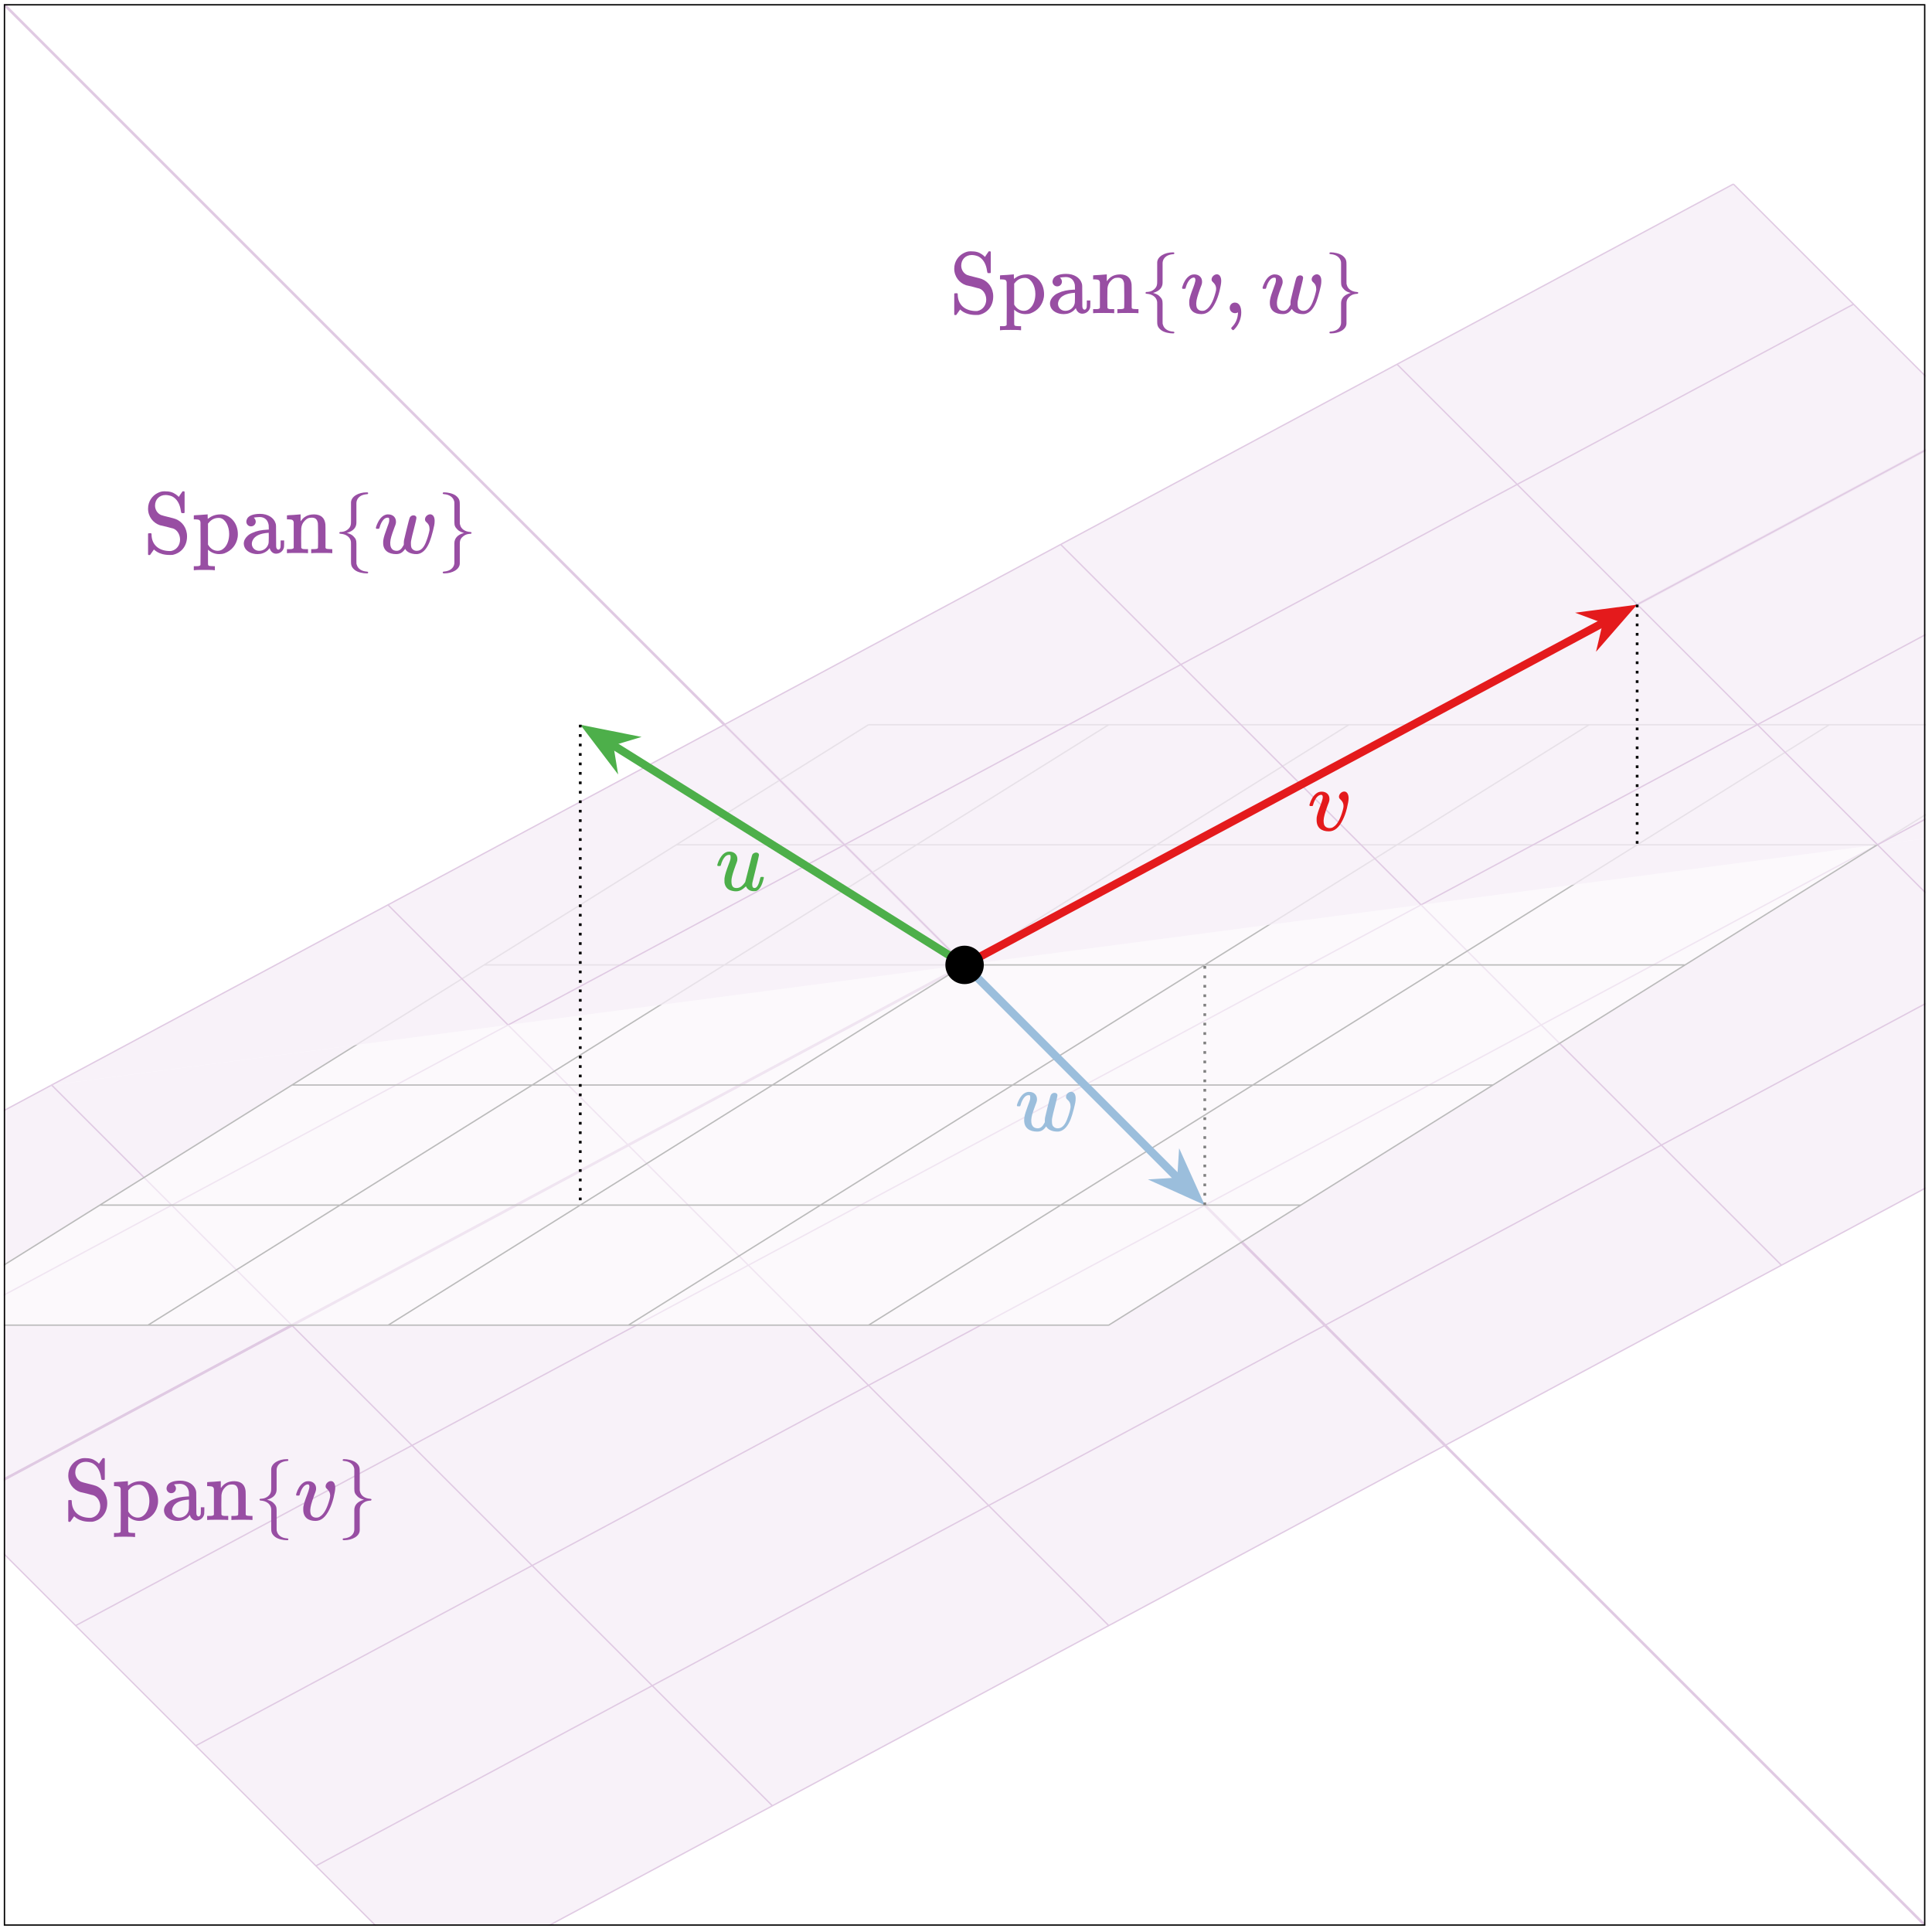
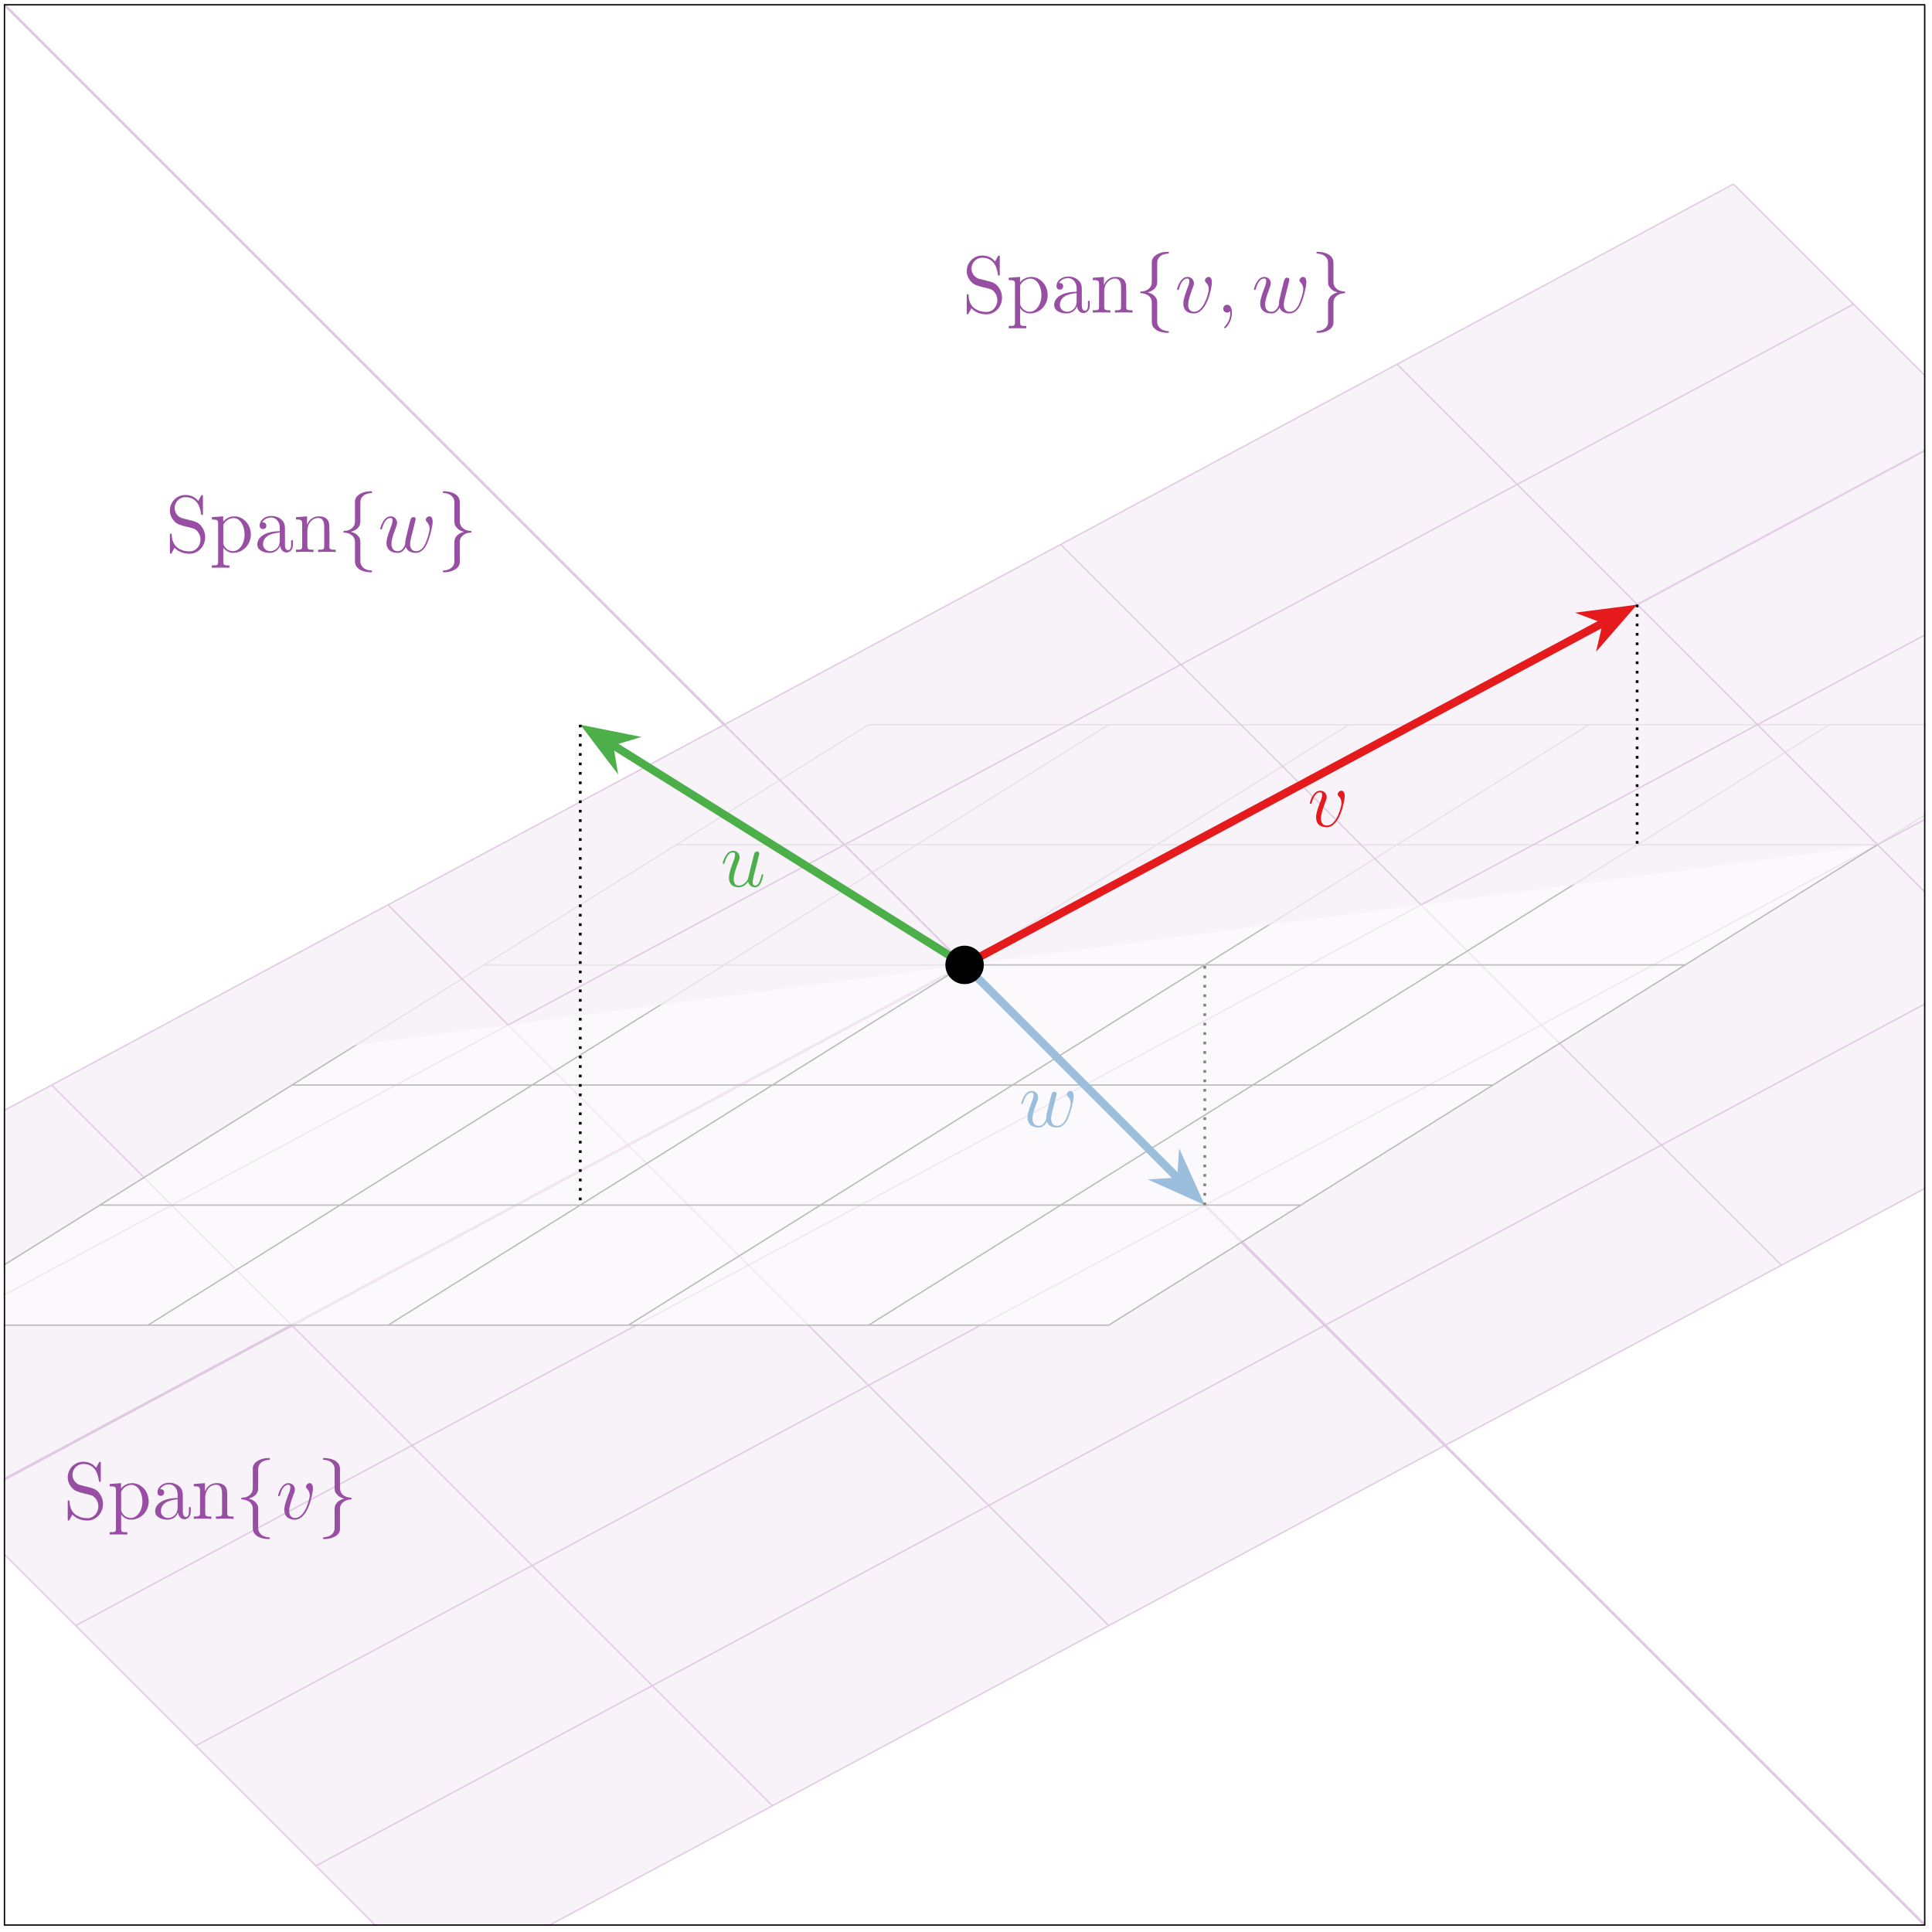
<svg xmlns="http://www.w3.org/2000/svg" xmlns:xlink="http://www.w3.org/1999/xlink" width="285pt" height="285pt" viewBox="0 0 285 285" version="1.1">
  <defs>
    <g>
      <symbol overflow="visible" id="glyph0-0">
-         <path style="stroke:none;" d="M 0.641 0 L 2.594 0 L 2.594 -6.906 L 0.641 -6.906 Z M 1.297 -0.641 L 1.297 -6.25 L 1.938 -6.25 L 1.938 -0.641 Z M 1.297 -0.641 " />
+         <path style="stroke:none;" d="" />
      </symbol>
      <symbol overflow="visible" id="glyph0-1">
-         <path style="stroke:none;" d="M 3.125 0.141 C 3.984 0.141 4.625 -0.422 5.172 -1.531 C 5.438 -2.062 5.609 -2.531 5.797 -3.266 C 5.953 -3.938 6.047 -4.406 6.047 -4.75 C 6.047 -5.234 5.859 -5.734 5.406 -5.734 C 5.016 -5.734 4.625 -5.359 4.625 -4.969 C 4.625 -4.828 4.672 -4.719 4.797 -4.609 C 5.156 -4.281 5.297 -3.984 5.297 -3.594 C 5.297 -3.406 5.266 -3.266 5.188 -2.984 C 4.844 -1.719 4.391 -0.891 3.859 -0.547 C 3.656 -0.391 3.5 -0.344 3.234 -0.344 C 2.844 -0.344 2.531 -0.547 2.422 -0.891 C 2.375 -1.078 2.359 -1.219 2.359 -1.469 C 2.391 -1.984 2.516 -2.469 2.984 -3.766 C 3.094 -4.031 3.188 -4.281 3.188 -4.344 C 3.219 -4.422 3.219 -4.562 3.219 -4.672 C 3.219 -5.297 2.734 -5.719 2.078 -5.719 C 1.719 -5.719 1.484 -5.609 1.266 -5.438 C 0.812 -5.094 0.5 -4.516 0.312 -3.906 C 0.281 -3.812 0.266 -3.75 0.266 -3.719 C 0.266 -3.672 0.328 -3.625 0.344 -3.594 L 0.531 -3.594 C 0.781 -3.594 0.734 -3.594 0.797 -3.719 C 1 -4.5 1.375 -5.062 1.781 -5.203 C 1.859 -5.234 1.938 -5.25 2 -5.25 C 2.156 -5.25 2.234 -5.125 2.234 -4.922 C 2.234 -4.797 2.219 -4.641 2.156 -4.484 C 2.156 -4.422 2.047 -4.125 1.953 -3.859 C 1.562 -2.844 1.422 -2.375 1.344 -1.953 C 1.328 -1.859 1.328 -1.688 1.328 -1.516 C 1.328 -0.391 2.047 0.141 3.125 0.141 Z M 3.125 0.141 " />
+         <path style="stroke:none;" d="M 5.469 -4.469 C 5.469 -5.219 5.078 -5.266 4.984 -5.266 C 4.703 -5.266 4.438 -4.984 4.438 -4.75 C 4.438 -4.609 4.516 -4.516 4.562 -4.469 C 4.688 -4.359 5 -4.047 5 -3.422 C 5 -2.922 4.281 -0.125 2.844 -0.125 C 2.109 -0.125 1.969 -0.734 1.969 -1.172 C 1.969 -1.766 2.25 -2.609 2.562 -3.469 C 2.766 -3.953 2.812 -4.078 2.812 -4.312 C 2.812 -4.812 2.453 -5.266 1.859 -5.266 C 0.766 -5.266 0.328 -3.531 0.328 -3.438 C 0.328 -3.391 0.375 -3.328 0.453 -3.328 C 0.562 -3.328 0.578 -3.375 0.625 -3.547 C 0.906 -4.578 1.375 -5.031 1.828 -5.031 C 1.938 -5.031 2.141 -5.031 2.141 -4.641 C 2.141 -4.328 2.016 -3.984 1.828 -3.531 C 1.25 -2 1.25 -1.625 1.25 -1.344 C 1.25 -1.078 1.297 -0.578 1.656 -0.25 C 2.094 0.125 2.688 0.125 2.797 0.125 C 4.781 0.125 5.469 -3.797 5.469 -4.469 Z M 5.469 -4.469 " />
      </symbol>
      <symbol overflow="visible" id="glyph0-2">
-         <path style="stroke:none;" d="M 5.812 -5.578 C 5.594 -5.578 5.359 -5.453 5.266 -5.234 C 5.156 -5.031 4.438 -2 4.438 -1.984 C 4.406 -1.875 4.406 -1.75 4.391 -1.547 L 4.391 -1.25 L 4.328 -1.125 C 4.047 -0.594 3.75 -0.344 3.344 -0.344 C 2.703 -0.344 2.391 -0.766 2.391 -1.438 L 2.391 -1.609 C 2.422 -2.109 2.562 -2.594 3 -3.766 C 3.219 -4.312 3.234 -4.422 3.234 -4.641 C 3.234 -5.25 2.812 -5.719 2.078 -5.719 C 1.969 -5.719 1.859 -5.719 1.781 -5.688 C 1.281 -5.562 0.875 -5.156 0.562 -4.516 C 0.438 -4.281 0.391 -4.125 0.312 -3.906 C 0.281 -3.812 0.266 -3.75 0.266 -3.719 C 0.266 -3.672 0.328 -3.625 0.344 -3.594 L 0.531 -3.594 C 0.781 -3.594 0.734 -3.594 0.797 -3.719 C 0.938 -4.266 1.156 -4.688 1.422 -4.969 C 1.625 -5.156 1.781 -5.234 2 -5.234 L 2.062 -5.234 C 2.219 -5.234 2.234 -5.141 2.234 -4.906 C 2.234 -4.641 2.234 -4.578 1.953 -3.844 C 1.594 -2.859 1.438 -2.391 1.375 -1.969 C 1.344 -1.859 1.344 -1.672 1.344 -1.5 C 1.344 -0.375 2.156 0.141 3.266 0.141 C 3.953 0.141 4.281 -0.203 4.594 -0.625 C 4.844 -0.141 5.484 0.141 6.25 0.141 C 6.328 0.141 6.406 0.141 6.484 0.125 C 7.344 -0.031 7.859 -0.844 8.203 -1.688 C 8.359 -2.078 8.516 -2.625 8.688 -3.281 C 8.859 -4.016 8.938 -4.25 8.938 -4.766 C 8.938 -5.281 8.75 -5.641 8.391 -5.719 C 8.359 -5.719 8.328 -5.734 8.297 -5.734 C 7.922 -5.734 7.516 -5.406 7.516 -4.984 C 7.516 -4.828 7.578 -4.688 7.719 -4.578 C 8.031 -4.312 8.188 -4.016 8.188 -3.531 C 8.188 -3.469 8.188 -3.406 8.172 -3.344 C 8.141 -3.109 7.922 -2.297 7.766 -1.922 C 7.406 -0.859 6.938 -0.344 6.312 -0.344 C 6.094 -0.344 5.938 -0.391 5.781 -0.5 C 5.516 -0.688 5.438 -0.891 5.438 -1.391 C 5.438 -1.625 5.438 -1.703 5.469 -1.844 C 5.531 -2.328 6.25 -4.891 6.25 -5.203 C 6.25 -5.453 6.047 -5.578 5.812 -5.578 Z M 5.812 -5.578 " />
+         <path style="stroke:none;" d="M 4.109 -0.734 C 4.375 -0.016 5.109 0.125 5.562 0.125 C 6.484 0.125 7.016 -0.672 7.344 -1.5 C 7.625 -2.188 8.062 -3.766 8.062 -4.469 C 8.062 -5.203 7.703 -5.266 7.594 -5.266 C 7.297 -5.266 7.047 -4.984 7.047 -4.75 C 7.047 -4.609 7.125 -4.516 7.188 -4.469 C 7.297 -4.359 7.609 -4.047 7.609 -3.422 C 7.609 -3.016 7.266 -1.891 7.016 -1.328 C 6.688 -0.594 6.234 -0.125 5.625 -0.125 C 4.953 -0.125 4.734 -0.625 4.734 -1.172 C 4.734 -1.516 4.844 -1.938 4.891 -2.141 L 5.391 -4.141 C 5.453 -4.391 5.562 -4.812 5.562 -4.859 C 5.562 -5.031 5.422 -5.156 5.234 -5.156 C 4.891 -5.156 4.812 -4.859 4.734 -4.562 C 4.609 -4.094 4.109 -2.078 4.062 -1.812 C 4.016 -1.609 4.016 -1.484 4.016 -1.219 C 4.016 -0.938 3.641 -0.484 3.625 -0.453 C 3.484 -0.328 3.297 -0.125 2.922 -0.125 C 1.984 -0.125 1.984 -1.016 1.984 -1.219 C 1.984 -1.609 2.062 -2.125 2.609 -3.547 C 2.75 -3.922 2.812 -4.078 2.812 -4.312 C 2.812 -4.812 2.453 -5.266 1.859 -5.266 C 0.766 -5.266 0.328 -3.531 0.328 -3.438 C 0.328 -3.391 0.375 -3.328 0.453 -3.328 C 0.562 -3.328 0.578 -3.375 0.625 -3.547 C 0.922 -4.609 1.391 -5.031 1.828 -5.031 C 1.953 -5.031 2.141 -5.016 2.141 -4.641 C 2.141 -4.578 2.141 -4.328 1.938 -3.797 C 1.375 -2.312 1.25 -1.812 1.25 -1.359 C 1.25 -0.109 2.281 0.125 2.891 0.125 C 3.094 0.125 3.641 0.125 4.109 -0.734 Z M 4.109 -0.734 " />
      </symbol>
      <symbol overflow="visible" id="glyph0-3">
-         <path style="stroke:none;" d="M 6 -5.578 C 5.828 -5.578 5.656 -5.5 5.531 -5.391 C 5.406 -5.266 5.422 -5.328 4.891 -3.203 C 4.625 -2.141 4.406 -1.25 4.391 -1.234 C 4.359 -1.172 4.172 -0.922 4.062 -0.812 C 3.797 -0.531 3.531 -0.344 3.078 -0.344 C 2.5 -0.344 2.359 -0.766 2.359 -1.359 C 2.359 -1.469 2.359 -1.547 2.375 -1.656 C 2.453 -2.156 2.594 -2.656 3 -3.766 C 3.219 -4.312 3.234 -4.422 3.234 -4.641 C 3.234 -5.266 2.766 -5.719 2.047 -5.719 C 1.656 -5.719 1.391 -5.562 1.109 -5.312 C 0.797 -5 0.484 -4.469 0.312 -3.906 C 0.281 -3.812 0.266 -3.75 0.266 -3.719 C 0.266 -3.672 0.328 -3.625 0.344 -3.594 L 0.531 -3.594 C 0.781 -3.594 0.734 -3.594 0.797 -3.719 C 0.938 -4.266 1.156 -4.688 1.422 -4.969 C 1.625 -5.156 1.781 -5.234 2 -5.234 L 2.062 -5.234 C 2.219 -5.234 2.234 -5.141 2.234 -4.906 C 2.234 -4.641 2.234 -4.578 1.953 -3.844 C 1.578 -2.844 1.438 -2.391 1.359 -1.938 C 1.328 -1.781 1.328 -1.719 1.328 -1.469 C 1.328 -1.234 1.328 -1.156 1.344 -1.062 C 1.438 -0.609 1.656 -0.297 2 -0.094 C 2.281 0.047 2.672 0.141 3.016 0.141 C 3.609 0.141 4 -0.141 4.344 -0.453 C 4.422 -0.531 4.5 -0.594 4.5 -0.594 C 4.688 -0.172 5.062 0.125 5.672 0.125 C 5.859 0.125 5.875 0.125 5.984 0.109 C 6.469 -0.062 6.828 -0.609 7.094 -1.672 C 7.125 -1.781 7.141 -1.828 7.141 -1.859 C 7.141 -1.984 7.078 -1.984 6.891 -1.984 C 6.688 -1.984 6.656 -1.969 6.625 -1.875 C 6.484 -1.328 6.406 -1.047 6.297 -0.828 C 6.156 -0.516 5.984 -0.359 5.797 -0.344 C 5.484 -0.344 5.422 -0.562 5.422 -0.875 C 5.422 -0.953 5.422 -1.016 5.438 -1.094 C 5.438 -1.094 6.422 -5.031 6.422 -5.203 C 6.422 -5.453 6.219 -5.578 6 -5.578 Z M 6 -5.578 " />
+         <path style="stroke:none;" d="M 4.078 -0.688 C 4.234 -0.031 4.812 0.125 5.094 0.125 C 5.469 0.125 5.766 -0.125 5.953 -0.531 C 6.156 -0.969 6.312 -1.672 6.312 -1.703 C 6.312 -1.766 6.266 -1.812 6.188 -1.812 C 6.078 -1.812 6.078 -1.75 6.031 -1.578 C 5.812 -0.75 5.594 -0.125 5.109 -0.125 C 4.75 -0.125 4.75 -0.516 4.75 -0.672 C 4.75 -0.938 4.797 -1.062 4.906 -1.562 C 5 -1.891 5.078 -2.219 5.156 -2.547 L 5.641 -4.5 C 5.719 -4.797 5.719 -4.812 5.719 -4.859 C 5.719 -5.031 5.578 -5.156 5.406 -5.156 C 5.062 -5.156 4.969 -4.859 4.906 -4.547 C 4.781 -4.094 4.141 -1.516 4.047 -1.094 C 4.047 -1.094 3.578 -0.125 2.703 -0.125 C 2.078 -0.125 1.953 -0.656 1.953 -1.094 C 1.953 -1.781 2.297 -2.734 2.609 -3.531 C 2.75 -3.922 2.812 -4.078 2.812 -4.312 C 2.812 -4.828 2.438 -5.266 1.859 -5.266 C 0.766 -5.266 0.328 -3.531 0.328 -3.438 C 0.328 -3.391 0.375 -3.328 0.453 -3.328 C 0.562 -3.328 0.578 -3.375 0.625 -3.547 C 0.906 -4.578 1.375 -5.031 1.828 -5.031 C 1.953 -5.031 2.141 -5.016 2.141 -4.641 C 2.141 -4.328 2.016 -3.984 1.828 -3.531 C 1.297 -2.109 1.25 -1.656 1.25 -1.297 C 1.25 -0.078 2.156 0.125 2.656 0.125 C 3.422 0.125 3.844 -0.406 4.078 -0.688 Z M 4.078 -0.688 " />
+       </symbol>
+       <symbol overflow="visible" id="glyph0-4">
+         <path style="stroke:none;" d="M 2.328 0.047 C 2.328 -0.641 2.109 -1.156 1.609 -1.156 C 1.234 -1.156 1.047 -0.844 1.047 -0.578 C 1.047 -0.328 1.219 0 1.625 0 C 1.781 0 1.906 -0.047 2.016 -0.156 C 2.047 -0.172 2.062 -0.172 2.062 -0.172 C 2.094 -0.172 2.094 -0.016 2.094 0.047 C 2.094 0.438 2.016 1.219 1.328 2 C 1.188 2.141 1.188 2.156 1.188 2.188 C 1.188 2.25 1.25 2.312 1.312 2.312 C 1.406 2.312 2.328 1.422 2.328 0.047 Z M 2.328 0.047 " />
      </symbol>
      <symbol overflow="visible" id="glyph1-0">
-         <path style="stroke:none;" d="M 0.641 0 L 2.594 0 L 2.594 -6.906 L 0.641 -6.906 Z M 1.297 -0.641 L 1.297 -6.25 L 1.938 -6.25 L 1.938 -0.641 Z M 1.297 -0.641 " />
+         <path style="stroke:none;" d="" />
      </symbol>
      <symbol overflow="visible" id="glyph1-1">
-         <path style="stroke:none;" d="M 1.156 -2.938 L 0.984 -2.938 C 0.797 -2.938 0.75 -2.922 0.719 -2.875 C 0.719 -2.844 0.719 -2.469 0.719 -1.312 L 0.719 0.203 C 0.766 0.266 0.766 0.281 0.875 0.281 C 0.953 0.281 0.984 0.281 1.016 0.266 C 1.016 0.25 1.469 -0.359 1.578 -0.531 C 1.625 -0.578 2.188 0.266 3.906 0.266 C 4.188 0.266 4.234 0.266 4.359 0.25 C 5.594 -0.016 6.469 -1.016 6.469 -2.469 C 6.469 -3.75 5.719 -4.672 4.797 -5.031 C 4.594 -5.141 2.844 -5.516 2.594 -5.641 C 2.062 -5.906 1.75 -6.438 1.75 -7.016 C 1.75 -7.922 2.391 -8.578 3.297 -8.578 C 3.609 -8.578 3.969 -8.5 4.266 -8.375 C 4.969 -8.016 5.422 -7.281 5.562 -6.203 C 5.625 -5.922 5.609 -5.906 5.797 -5.906 L 6.031 -5.906 L 6.109 -5.984 L 6.109 -9.047 C 6.062 -9.109 6.062 -9.125 5.953 -9.125 C 5.875 -9.125 5.844 -9.125 5.812 -9.125 C 5.797 -9.109 5.672 -8.906 5.516 -8.703 L 5.25 -8.297 C 5.141 -8.406 4.969 -8.578 4.812 -8.672 C 4.344 -9 3.906 -9.125 3.141 -9.125 C 2.719 -9.125 2.453 -9.031 2.109 -8.859 C 1.359 -8.484 0.719 -7.656 0.719 -6.562 C 0.719 -5.375 1.484 -4.453 2.453 -4.125 C 2.516 -4.109 2.969 -4 3.453 -3.891 C 3.906 -3.75 4.359 -3.656 4.406 -3.641 C 5.016 -3.438 5.438 -2.75 5.438 -2 C 5.438 -1.156 4.906 -0.484 4.156 -0.328 C 4.109 -0.312 4.031 -0.312 3.953 -0.312 C 2.344 -0.312 1.234 -1.203 1.234 -2.766 C 1.234 -2.891 1.203 -2.891 1.156 -2.938 Z M 1.156 -2.938 " />
+         <path style="stroke:none;" d="M 2.484 -4.984 C 1.875 -5.141 1.344 -5.734 1.344 -6.5 C 1.344 -7.344 2.016 -8.094 2.938 -8.094 C 4.906 -8.094 5.156 -6.156 5.234 -5.641 C 5.266 -5.5 5.266 -5.453 5.375 -5.453 C 5.516 -5.453 5.516 -5.516 5.516 -5.719 L 5.516 -8.141 C 5.516 -8.359 5.516 -8.422 5.391 -8.422 C 5.359 -8.422 5.312 -8.422 5.219 -8.266 L 4.828 -7.531 C 4.25 -8.266 3.469 -8.422 2.938 -8.422 C 1.609 -8.422 0.641 -7.344 0.641 -6.125 C 0.641 -5.562 0.844 -5.031 1.297 -4.547 C 1.703 -4.094 2.125 -3.984 2.969 -3.766 C 3.391 -3.672 4.047 -3.5 4.219 -3.438 C 4.781 -3.156 5.156 -2.516 5.156 -1.844 C 5.156 -0.938 4.516 -0.094 3.531 -0.094 C 2.984 -0.094 2.25 -0.234 1.656 -0.734 C 0.969 -1.359 0.922 -2.219 0.906 -2.625 C 0.891 -2.719 0.797 -2.719 0.781 -2.719 C 0.641 -2.719 0.641 -2.656 0.641 -2.438 L 0.641 -0.031 C 0.641 0.188 0.641 0.25 0.766 0.25 C 0.844 0.25 0.844 0.234 0.938 0.078 C 0.984 -0.016 1.234 -0.453 1.328 -0.641 C 1.75 -0.156 2.516 0.25 3.531 0.25 C 4.875 0.25 5.844 -0.891 5.844 -2.203 C 5.844 -2.922 5.562 -3.469 5.25 -3.859 C 4.812 -4.406 4.266 -4.531 3.797 -4.656 Z M 2.484 -4.984 " />
      </symbol>
      <symbol overflow="visible" id="glyph1-2">
-         <path style="stroke:none;" d="M 0.469 1.922 L 0.266 1.922 L 0.266 2.516 L 0.359 2.516 C 0.531 2.469 1.516 2.469 1.812 2.469 C 2.109 2.469 3.094 2.469 3.266 2.516 L 3.375 2.516 L 3.375 1.922 L 3.156 1.922 C 2.906 1.922 2.609 1.891 2.531 1.875 C 2.469 1.859 2.391 1.781 2.375 1.734 C 2.359 1.703 2.359 1.328 2.359 0.578 L 2.359 -0.516 L 2.469 -0.422 C 2.906 -0.047 3.453 0.141 4.016 0.141 C 4.281 0.141 4.547 0.109 4.812 0.016 C 5.859 -0.391 6.547 -1.219 6.734 -2.344 C 6.75 -2.453 6.766 -2.609 6.766 -2.797 C 6.766 -4.344 5.812 -5.453 4.641 -5.688 C 4.5 -5.719 4.438 -5.719 4.219 -5.719 C 3.453 -5.719 2.906 -5.484 2.438 -5.141 L 2.328 -5.047 L 2.312 -5.391 L 2.312 -5.719 L 2.281 -5.719 C 2.25 -5.719 1.797 -5.688 1.266 -5.641 C 0.734 -5.625 0.297 -5.578 0.281 -5.578 C 0.266 -5.578 0.266 -5.562 0.266 -5.281 L 0.266 -4.984 L 0.5 -4.984 C 1.062 -4.969 1.203 -4.891 1.25 -4.547 C 1.25 -4.484 1.266 -2.922 1.266 -1.375 C 1.266 0.188 1.25 1.703 1.25 1.734 C 1.172 1.906 0.953 1.922 0.641 1.922 Z M 5.484 -2.828 C 5.484 -2.031 5.25 -1.281 4.797 -0.812 C 4.5 -0.5 4.172 -0.344 3.812 -0.344 C 3.125 -0.344 2.656 -0.75 2.359 -1.266 L 2.359 -4.359 C 2.719 -4.812 3.156 -5.203 3.953 -5.203 C 4.016 -5.203 4.078 -5.188 4.125 -5.188 C 4.891 -5.062 5.484 -4.031 5.484 -2.828 Z M 5.484 -2.828 " />
+         <path style="stroke:none;" d="M 2.922 1.969 C 2.156 1.969 2.016 1.969 2.016 1.438 L 2.016 -0.641 C 2.234 -0.344 2.719 0.125 3.484 0.125 C 4.859 0.125 6.078 -1.047 6.078 -2.578 C 6.078 -4.094 4.953 -5.266 3.641 -5.266 C 2.594 -5.266 2.031 -4.516 2 -4.469 L 2 -5.266 L 0.328 -5.141 L 0.328 -4.797 C 1.172 -4.797 1.25 -4.703 1.25 -4.188 L 1.25 1.438 C 1.25 1.969 1.109 1.969 0.328 1.969 L 0.328 2.312 C 0.641 2.297 1.297 2.297 1.625 2.297 C 1.969 2.297 2.625 2.297 2.922 2.312 Z M 2.016 -3.812 C 2.016 -4.047 2.016 -4.047 2.156 -4.25 C 2.516 -4.781 3.094 -5.016 3.547 -5.016 C 4.453 -5.016 5.156 -3.922 5.156 -2.578 C 5.156 -1.156 4.344 -0.125 3.438 -0.125 C 3.062 -0.125 2.719 -0.281 2.469 -0.5 C 2.203 -0.781 2.016 -1.016 2.016 -1.344 Z M 2.016 -3.812 " />
      </symbol>
      <symbol overflow="visible" id="glyph1-3">
-         <path style="stroke:none;" d="M 1.5 -3.953 C 1.922 -3.953 2.203 -4.281 2.203 -4.656 C 2.203 -4.859 2.078 -5.109 1.922 -5.219 C 1.922 -5.281 2.625 -5.328 2.781 -5.328 C 3.438 -5.328 3.875 -4.969 4.047 -4.406 C 4.109 -4.234 4.125 -4.078 4.125 -3.75 L 4.125 -3.469 L 3.938 -3.469 C 3 -3.422 2.312 -3.281 1.688 -2.984 C 1.359 -2.844 1.172 -2.719 0.953 -2.5 C 0.672 -2.234 0.438 -1.859 0.438 -1.391 C 0.438 -1.219 0.484 -1.047 0.547 -0.891 C 0.797 -0.266 1.578 0.141 2.469 0.141 C 3.016 0.141 3.516 -0.031 3.938 -0.391 C 4.047 -0.484 4.172 -0.656 4.266 -0.75 L 4.266 -0.703 C 4.375 -0.281 4.734 0.078 5.188 0.078 C 5.766 0.078 6.203 -0.297 6.344 -0.766 C 6.375 -0.859 6.375 -0.875 6.391 -1.375 L 6.391 -1.875 L 5.875 -1.875 L 5.875 -1.406 C 5.875 -0.906 5.859 -0.828 5.797 -0.703 C 5.734 -0.578 5.641 -0.516 5.547 -0.516 C 5.438 -0.516 5.344 -0.578 5.281 -0.703 C 5.203 -0.859 5.203 -0.812 5.203 -2.516 C 5.203 -4.203 5.203 -4.172 5.125 -4.406 C 4.875 -5.234 3.984 -5.797 2.828 -5.797 C 1.859 -5.797 1.141 -5.531 0.922 -5.062 C 0.859 -4.922 0.812 -4.781 0.812 -4.656 C 0.812 -4.281 1.094 -3.953 1.5 -3.953 Z M 4.125 -2.266 C 4.109 -1.547 4.109 -1.5 4.078 -1.406 C 3.938 -0.844 3.422 -0.344 2.703 -0.344 C 2.094 -0.344 1.625 -0.797 1.625 -1.375 C 1.625 -1.578 1.688 -1.781 1.781 -1.953 C 2.094 -2.562 2.875 -2.922 4.047 -3 C 4.062 -3.016 4.109 -3.016 4.109 -3.016 C 4.125 -3.016 4.125 -2.688 4.125 -2.266 Z M 4.125 -2.266 " />
+         <path style="stroke:none;" d="M 4.609 -3.188 C 4.609 -3.844 4.609 -4.312 4.094 -4.781 C 3.672 -5.156 3.125 -5.328 2.609 -5.328 C 1.625 -5.328 0.875 -4.688 0.875 -3.906 C 0.875 -3.562 1.094 -3.391 1.375 -3.391 C 1.656 -3.391 1.859 -3.594 1.859 -3.891 C 1.859 -4.375 1.438 -4.375 1.25 -4.375 C 1.531 -4.875 2.109 -5.094 2.578 -5.094 C 3.125 -5.094 3.844 -4.641 3.844 -3.562 L 3.844 -3.078 C 1.438 -3.047 0.531 -2.047 0.531 -1.125 C 0.531 -0.172 1.625 0.125 2.359 0.125 C 3.141 0.125 3.688 -0.359 3.906 -0.938 C 3.953 -0.375 4.328 0.062 4.844 0.062 C 5.094 0.062 5.781 -0.109 5.781 -1.062 L 5.781 -1.734 L 5.516 -1.734 L 5.516 -1.062 C 5.516 -0.375 5.234 -0.281 5.062 -0.281 C 4.609 -0.281 4.609 -0.922 4.609 -1.094 Z M 3.844 -1.688 C 3.844 -0.516 2.969 -0.125 2.453 -0.125 C 1.859 -0.125 1.375 -0.547 1.375 -1.125 C 1.375 -2.703 3.406 -2.844 3.844 -2.875 Z M 3.844 -1.688 " />
      </symbol>
      <symbol overflow="visible" id="glyph1-4">
-         <path style="stroke:none;" d="M 2.438 -0.781 C 2.438 -0.797 2.422 -1.484 2.422 -2.172 C 2.422 -2.875 2.438 -3.578 2.438 -3.656 C 2.484 -4.125 2.656 -4.484 2.969 -4.797 C 3.25 -5.078 3.484 -5.234 3.984 -5.234 C 4.562 -5.234 4.781 -4.969 4.891 -4.438 C 4.906 -4.328 4.906 -4.172 4.922 -2.594 C 4.922 -1.625 4.922 -0.828 4.906 -0.797 C 4.906 -0.609 4.547 -0.594 4.219 -0.594 L 3.906 -0.594 L 3.906 0 L 4.016 0 C 4.188 -0.031 5.172 -0.031 5.469 -0.031 C 5.766 -0.031 6.75 -0.031 6.922 0 L 7.016 0 L 7.016 -0.594 L 6.812 -0.594 C 6.547 -0.594 6.266 -0.625 6.172 -0.641 C 6.109 -0.656 6.047 -0.719 6.016 -0.781 C 6.016 -0.797 6.016 -1.328 6.016 -2.469 C 6.016 -3.516 6.016 -4.172 6 -4.266 C 5.891 -5.203 5.359 -5.688 4.359 -5.719 C 3.375 -5.719 2.797 -5.344 2.375 -4.734 L 2.359 -4.719 C 2.344 -4.719 2.344 -4.812 2.344 -5.203 L 2.344 -5.719 L 2.312 -5.719 C 2.281 -5.719 1.844 -5.688 1.328 -5.641 C 0.797 -5.625 0.359 -5.578 0.344 -5.578 C 0.328 -5.578 0.328 -5.562 0.328 -5.281 L 0.328 -4.984 L 0.562 -4.984 C 1.125 -4.969 1.266 -4.891 1.328 -4.547 C 1.328 -4.484 1.328 -3.547 1.328 -2.625 C 1.328 -1.703 1.328 -0.797 1.328 -0.781 C 1.234 -0.609 1.016 -0.594 0.719 -0.594 L 0.328 -0.594 L 0.328 0 L 0.422 0 C 0.594 -0.031 1.578 -0.031 1.875 -0.031 C 2.172 -0.031 3.156 -0.031 3.328 0 L 3.438 0 L 3.438 -0.594 L 3.047 -0.594 C 2.734 -0.594 2.531 -0.609 2.438 -0.781 Z M 2.438 -0.781 " />
-       </symbol>
-       <symbol overflow="visible" id="glyph1-5">
-         <path style="stroke:none;" d="M 1.016 -0.781 C 1.016 -0.344 1.359 0 1.812 0 C 1.938 0 2.047 -0.031 2.156 -0.078 C 2.203 -0.109 2.234 -0.109 2.234 -0.109 L 2.234 0.031 C 2.188 0.797 1.906 1.484 1.359 2.031 C 1.25 2.141 1.234 2.188 1.234 2.234 C 1.234 2.297 1.453 2.516 1.516 2.516 C 1.562 2.516 1.625 2.453 1.75 2.328 C 2.266 1.781 2.578 1.109 2.688 0.344 C 2.703 0.25 2.719 0.062 2.719 -0.109 C 2.719 -0.859 2.469 -1.562 1.781 -1.562 C 1.328 -1.562 1.016 -1.203 1.016 -0.781 Z M 1.016 -0.781 " />
+         <path style="stroke:none;" d="M 5.312 -2.906 C 5.312 -4.016 5.312 -4.344 5.047 -4.734 C 4.703 -5.203 4.141 -5.266 3.734 -5.266 C 2.562 -5.266 2.109 -4.281 2.016 -4.047 L 2.016 -5.266 L 0.375 -5.141 L 0.375 -4.797 C 1.188 -4.797 1.297 -4.703 1.297 -4.125 L 1.297 -0.891 C 1.297 -0.344 1.156 -0.344 0.375 -0.344 L 0.375 0 C 0.688 -0.031 1.344 -0.031 1.672 -0.031 C 2.016 -0.031 2.672 -0.031 2.969 0 L 2.969 -0.344 C 2.219 -0.344 2.062 -0.344 2.062 -0.891 L 2.062 -3.109 C 2.062 -4.359 2.891 -5.031 3.641 -5.031 C 4.375 -5.031 4.547 -4.422 4.547 -3.688 L 4.547 -0.891 C 4.547 -0.344 4.406 -0.344 3.641 -0.344 L 3.641 0 C 3.938 -0.031 4.594 -0.031 4.922 -0.031 C 5.266 -0.031 5.922 -0.031 6.234 0 L 6.234 -0.344 C 5.625 -0.344 5.328 -0.344 5.312 -0.703 Z M 5.312 -2.906 " />
      </symbol>
      <symbol overflow="visible" id="glyph2-0">
        <path style="stroke:none;" d="" />
      </symbol>
      <symbol overflow="visible" id="glyph2-1">
        <path style="stroke:none;" d="M 3.375 -7.375 C 3.375 -7.859 3.688 -8.625 5 -8.703 C 5.062 -8.719 5.109 -8.766 5.109 -8.828 C 5.109 -8.969 5.016 -8.969 4.875 -8.969 C 3.688 -8.969 2.594 -8.359 2.578 -7.469 L 2.578 -4.75 C 2.578 -4.281 2.578 -3.891 2.109 -3.5 C 1.688 -3.156 1.234 -3.125 0.969 -3.125 C 0.906 -3.109 0.859 -3.062 0.859 -2.984 C 0.859 -2.875 0.938 -2.875 1.047 -2.859 C 1.844 -2.812 2.422 -2.375 2.547 -1.797 C 2.578 -1.656 2.578 -1.641 2.578 -1.203 L 2.578 1.156 C 2.578 1.656 2.578 2.047 3.156 2.5 C 3.625 2.859 4.406 2.984 4.875 2.984 C 5.016 2.984 5.109 2.984 5.109 2.859 C 5.109 2.734 5.031 2.734 4.906 2.719 C 4.156 2.672 3.578 2.297 3.422 1.688 C 3.375 1.578 3.375 1.547 3.375 1.125 L 3.375 -1.391 C 3.375 -1.938 3.281 -2.141 2.906 -2.516 C 2.656 -2.766 2.312 -2.891 1.969 -2.984 C 2.953 -3.266 3.375 -3.812 3.375 -4.5 Z M 3.375 -7.375 " />
      </symbol>
      <symbol overflow="visible" id="glyph2-2">
        <path style="stroke:none;" d="M 2.578 1.406 C 2.578 1.875 2.266 2.641 0.969 2.719 C 0.906 2.734 0.859 2.781 0.859 2.859 C 0.859 2.984 0.984 2.984 1.094 2.984 C 2.266 2.984 3.375 2.406 3.375 1.5 L 3.375 -1.234 C 3.375 -1.703 3.375 -2.078 3.859 -2.469 C 4.281 -2.828 4.734 -2.844 5 -2.859 C 5.062 -2.875 5.109 -2.922 5.109 -2.984 C 5.109 -3.109 5.031 -3.109 4.906 -3.125 C 4.125 -3.172 3.547 -3.594 3.422 -4.188 C 3.375 -4.312 3.375 -4.344 3.375 -4.766 L 3.375 -7.141 C 3.375 -7.641 3.375 -8.016 2.812 -8.469 C 2.328 -8.844 1.5 -8.969 1.094 -8.969 C 0.984 -8.969 0.859 -8.969 0.859 -8.828 C 0.859 -8.719 0.938 -8.719 1.047 -8.703 C 1.812 -8.656 2.391 -8.266 2.547 -7.656 C 2.578 -7.547 2.578 -7.531 2.578 -7.094 L 2.578 -4.594 C 2.578 -4.047 2.672 -3.844 3.062 -3.453 C 3.312 -3.203 3.656 -3.078 4 -2.984 C 3.016 -2.719 2.578 -2.156 2.578 -1.469 Z M 2.578 1.406 " />
      </symbol>
    </g>
    <clipPath id="clip1">
      <path d="M 0.559 53 L 284.023 53 L 284.023 284.074 L 0.559 284.074 Z M 0.559 53 " />
    </clipPath>
    <clipPath id="clip2">
      <path d="M -531.098 230.945 L 815.68 53.734 L 992.887 230.941 L 0.523 762.562 Z M -531.098 230.945 " />
    </clipPath>
    <clipPath id="clip3">
      <path d="M 0.559 136 L 148 136 L 148 284.074 L 0.559 284.074 Z M 0.559 136 " />
    </clipPath>
    <clipPath id="clip4">
      <path d="M 136 136 L 284.023 136 L 284.023 284.074 L 136 284.074 Z M 136 136 " />
    </clipPath>
    <clipPath id="clip5">
      <path d="M 0.559 106 L 284.023 106 L 284.023 196 L 0.559 196 Z M 0.559 106 " />
    </clipPath>
    <clipPath id="clip6">
      <path d="M 0.559 104 L 284.023 104 L 284.023 199 L 0.559 199 Z M 0.559 104 " />
    </clipPath>
    <clipPath id="clip7">
      <path d="M 136 0.605 L 284.023 0.605 L 284.023 148 L 136 148 Z M 136 0.605 " />
    </clipPath>
    <clipPath id="clip8">
      <path d="M 0.559 0.605 L 148 0.605 L 148 148 L 0.559 148 Z M 0.559 0.605 " />
    </clipPath>
    <clipPath id="clip9">
      <path d="M 0.559 27 L 284.023 27 L 284.023 231 L 0.559 231 Z M 0.559 27 " />
    </clipPath>
    <clipPath id="clip10">
      <path d="M -531.098 230.945 L 815.68 53.734 L 284.059 -477.887 L -708.305 53.738 Z M -531.098 230.945 " />
    </clipPath>
    <clipPath id="clip11">
      <path d="M 0.559 24 L 284.023 24 L 284.023 231 L 0.559 231 Z M 0.559 24 " />
    </clipPath>
    <clipPath id="clip12">
      <path d="M -531.098 230.945 L 815.68 53.734 L 284.059 -477.887 L -708.305 53.738 Z M -531.098 230.945 " />
    </clipPath>
    <clipPath id="clip13">
      <path d="M 0.559 0.605 L 284.023 0.605 L 284.023 284.074 L 0.559 284.074 Z M 0.559 0.605 " />
    </clipPath>
  </defs>
  <g id="surface1">
    <g clip-path="url(#clip1)" clip-rule="nonzero">
      <g clip-path="url(#clip2)" clip-rule="nonzero">
        <path style=" stroke:none;fill-rule:nonzero;fill:rgb(95.961%,93.059%,96.39%);fill-opacity:0.75;" d="M -42.004 186.641 L 64.32 292.965 L 362.027 133.477 L 255.703 27.152 Z M -42.004 186.641 " />
        <path style="fill:none;stroke-width:0.199;stroke-linecap:butt;stroke-linejoin:miter;stroke:rgb(87.883%,79.175%,89.177%);stroke-opacity:1;stroke-miterlimit:10;" d="M -184.295 -44.302 L 113.412 115.187 M -166.576 -62.024 L 131.135 97.464 M -148.853 -79.743 L 148.854 79.745 M -131.135 -97.466 L 166.576 62.023 M -113.412 -115.184 L 184.295 44.304 M -95.693 -132.907 L 202.018 26.581 M -77.971 -150.626 L 219.736 8.862 M -184.295 -44.302 L -77.971 -150.626 M -134.678 -17.72 L -28.354 -124.044 M -85.061 8.859 L 21.264 -97.462 M -35.439 35.441 L 70.881 -70.884 M 14.178 62.023 L 120.502 -44.302 M 63.795 88.605 L 170.119 -17.72 M 113.412 115.187 L 219.736 8.862 " transform="matrix(1,0,0,-1,142.291,142.339)" />
      </g>
    </g>
    <g clip-path="url(#clip3)" clip-rule="nonzero">
      <path style="fill:none;stroke-width:0.399;stroke-linecap:butt;stroke-linejoin:miter;stroke:rgb(87.883%,79.175%,89.177%);stroke-opacity:1;stroke-miterlimit:10;" d="M -297.643 -159.45 L -0.002 -0.001 " transform="matrix(1,0,0,-1,142.291,142.339)" />
    </g>
    <g clip-path="url(#clip4)" clip-rule="nonzero">
      <path style="fill:none;stroke-width:0.399;stroke-linecap:butt;stroke-linejoin:miter;stroke:rgb(87.883%,79.175%,89.177%);stroke-opacity:1;stroke-miterlimit:10;" d="M 177.166 -177.169 L -0.002 -0.001 " transform="matrix(1,0,0,-1,142.291,142.339)" />
    </g>
    <g clip-path="url(#clip5)" clip-rule="nonzero">
      <path style=" stroke:none;fill-rule:nonzero;fill:rgb(100%,100%,100%);fill-opacity:0.5;" d="M 128.117 106.906 L -13.617 195.488 L 163.551 195.488 L 305.285 106.906 Z M 128.117 106.906 " />
    </g>
    <g clip-path="url(#clip6)" clip-rule="nonzero">
      <path style="fill:none;stroke-width:0.199;stroke-linecap:butt;stroke-linejoin:miter;stroke:rgb(73.334%,73.334%,73.334%);stroke-opacity:1;stroke-miterlimit:10;" d="M -14.174 35.433 L 162.994 35.433 M -42.521 17.714 L 134.647 17.714 M -70.865 -0.001 L 106.299 -0.001 M -99.213 -17.716 L 77.955 -17.716 M -127.561 -35.431 L 49.607 -35.431 M -155.896 -53.141 L 21.271 -53.141 M -14.174 35.433 L -155.908 -53.149 M 21.26 35.433 L -120.475 -53.149 M 56.693 35.433 L -85.041 -53.149 M 92.127 35.433 L -49.607 -53.149 M 127.561 35.433 L -14.174 -53.149 M 162.982 35.433 L 21.248 -53.149 " transform="matrix(1,0,0,-1,142.291,142.339)" />
    </g>
    <g clip-path="url(#clip7)" clip-rule="nonzero">
      <path style="fill:none;stroke-width:0.399;stroke-linecap:butt;stroke-linejoin:miter;stroke:rgb(87.883%,79.175%,89.177%);stroke-opacity:1;stroke-miterlimit:10;" d="M 297.643 159.452 L -0.002 -0.001 " transform="matrix(1,0,0,-1,142.291,142.339)" />
    </g>
    <g clip-path="url(#clip8)" clip-rule="nonzero">
      <path style="fill:none;stroke-width:0.399;stroke-linecap:butt;stroke-linejoin:miter;stroke:rgb(87.883%,79.175%,89.177%);stroke-opacity:1;stroke-miterlimit:10;" d="M -177.166 177.167 L -0.002 -0.001 " transform="matrix(1,0,0,-1,142.291,142.339)" />
    </g>
    <g clip-path="url(#clip9)" clip-rule="nonzero">
      <g clip-path="url(#clip10)" clip-rule="nonzero">
        <path style=" stroke:none;fill-rule:nonzero;fill:rgb(95.961%,93.059%,96.39%);fill-opacity:0.75;" d="M -42.004 186.641 L 64.32 292.965 L 362.027 133.477 L 255.703 27.152 Z M -42.004 186.641 " />
      </g>
    </g>
    <g clip-path="url(#clip11)" clip-rule="nonzero">
      <g clip-path="url(#clip12)" clip-rule="nonzero">
        <path style="fill:none;stroke-width:0.199;stroke-linecap:butt;stroke-linejoin:miter;stroke:rgb(87.883%,79.175%,89.177%);stroke-opacity:1;stroke-miterlimit:10;" d="M -184.295 -44.302 L 113.412 115.187 M -166.576 -62.024 L 131.135 97.464 M -148.853 -79.743 L 148.854 79.745 M -131.135 -97.466 L 166.576 62.023 M -113.412 -115.184 L 184.295 44.304 M -95.693 -132.907 L 202.018 26.581 M -77.971 -150.626 L 219.736 8.862 M -184.295 -44.302 L -77.971 -150.626 M -134.678 -17.72 L -28.354 -124.044 M -85.061 8.859 L 21.264 -97.462 M -35.439 35.441 L 70.881 -70.884 M 14.178 62.023 L 120.502 -44.302 M 63.795 88.605 L 170.119 -17.72 M 113.412 115.187 L 219.736 8.862 " transform="matrix(1,0,0,-1,142.291,142.339)" />
      </g>
    </g>
    <path style="fill:none;stroke-width:1.196;stroke-linecap:butt;stroke-linejoin:miter;stroke:rgb(89.409%,10.199%,10.979%);stroke-opacity:1;stroke-miterlimit:10;" d="M -0.002 -0.001 L 94.576 50.667 " transform="matrix(1,0,0,-1,142.291,142.339)" />
    <path style="fill-rule:nonzero;fill:rgb(89.409%,10.199%,10.979%);fill-opacity:1;stroke-width:1.196;stroke-linecap:butt;stroke-linejoin:miter;stroke:rgb(89.409%,10.199%,10.979%);stroke-opacity:1;stroke-miterlimit:10;" d="M 6.8 -0.001 L 1.932 1.846 L 3.556 -0 L 1.929 -1.848 Z M 6.8 -0.001 " transform="matrix(0.88358,-0.47334,-0.47334,-0.88358,233.991,93.21408)" />
    <g style="fill:rgb(89.409%,10.199%,10.979%);fill-opacity:1;">
-       <use xlink:href="#glyph0-1" x="192.894" y="122.497" />
+       <use xlink:href="#glyph0-1" x="192.894" y="121.907" />
    </g>
    <path style="fill:none;stroke-width:0.399;stroke-linecap:butt;stroke-linejoin:miter;stroke:rgb(0%,0%,0%);stroke-opacity:1;stroke-dasharray:0.399,0.996;stroke-miterlimit:10;" d="M 99.213 53.151 L 99.213 17.718 " transform="matrix(1,0,0,-1,142.291,142.339)" />
    <path style="fill:none;stroke-width:1.196;stroke-linecap:butt;stroke-linejoin:miter;stroke:rgb(60.785%,74.704%,86.081%);stroke-opacity:1;stroke-miterlimit:10;" d="M -0.002 -0.001 L 31.721 -31.724 " transform="matrix(1,0,0,-1,142.291,142.339)" />
    <path style="fill-rule:nonzero;fill:rgb(60.785%,74.704%,86.081%);fill-opacity:1;stroke-width:1.196;stroke-linecap:butt;stroke-linejoin:miter;stroke:rgb(60.785%,74.704%,86.081%);stroke-opacity:1;stroke-miterlimit:10;" d="M 6.802 -0.002 L 1.932 1.846 L 3.556 0.001 L 1.93 -1.847 Z M 6.802 -0.002 " transform="matrix(0.70712,0.7071,0.7071,-0.70712,171.7111,171.7592)" />
    <g style="fill:rgb(60.785%,74.704%,86.081%);fill-opacity:1;">
-       <use xlink:href="#glyph0-2" x="149.738" y="166.789" />
+       <use xlink:href="#glyph0-2" x="150.322" y="166.199" />
    </g>
    <path style="fill:none;stroke-width:0.399;stroke-linecap:butt;stroke-linejoin:miter;stroke:rgb(50%,50%,50%);stroke-opacity:1;stroke-dasharray:0.399,0.996;stroke-miterlimit:10;" d="M 35.432 -35.434 L 35.432 -0.001 " transform="matrix(1,0,0,-1,142.291,142.339)" />
    <path style="fill:none;stroke-width:1.196;stroke-linecap:butt;stroke-linejoin:miter;stroke:rgb(30.199%,68.629%,29.019%);stroke-opacity:1;stroke-miterlimit:10;" d="M -0.002 -0.001 L -52.232 32.648 " transform="matrix(1,0,0,-1,142.291,142.339)" />
    <path style="fill-rule:nonzero;fill:rgb(30.199%,68.629%,29.019%);fill-opacity:1;stroke-width:1.196;stroke-linecap:butt;stroke-linejoin:miter;stroke:rgb(30.199%,68.629%,29.019%);stroke-opacity:1;stroke-miterlimit:10;" d="M 6.803 -0 L 1.931 1.845 L 3.553 -0 L 1.931 -1.846 Z M 6.803 -0 " transform="matrix(-0.8499,-0.53119,-0.53119,0.8499,92.82474,111.4227)" />
    <g style="fill:rgb(30.199%,68.629%,29.019%);fill-opacity:1;">
-       <use xlink:href="#glyph0-3" x="105.54" y="131.343" />
+       <use xlink:href="#glyph0-3" x="106.286" y="130.766" />
    </g>
    <path style="fill:none;stroke-width:0.399;stroke-linecap:butt;stroke-linejoin:miter;stroke:rgb(0%,0%,0%);stroke-opacity:1;stroke-dasharray:0.399,0.996;stroke-miterlimit:10;" d="M -56.693 35.433 L -56.693 -35.434 " transform="matrix(1,0,0,-1,142.291,142.339)" />
    <g style="fill:rgb(59.61%,30.589%,63.919%);fill-opacity:1;">
-       <use xlink:href="#glyph1-1" x="9.351" y="224.217" />
-       <use xlink:href="#glyph1-2" x="16.552" y="224.217" />
-       <use xlink:href="#glyph1-3" x="23.753" y="224.217" />
-       <use xlink:href="#glyph1-4" x="30.229" y="224.217" />
+       <use xlink:href="#glyph1-1" x="9.351" y="224.053" />
+       <use xlink:href="#glyph1-2" x="15.855" y="224.053" />
+       <use xlink:href="#glyph1-3" x="22.358" y="224.053" />
+       <use xlink:href="#glyph1-4" x="28.212" y="224.053" />
    </g>
    <g style="fill:rgb(59.61%,30.589%,63.919%);fill-opacity:1;">
-       <use xlink:href="#glyph2-1" x="37.43" y="224.217" />
+       <use xlink:href="#glyph2-1" x="34.714" y="224.053" />
    </g>
    <g style="fill:rgb(59.61%,30.589%,63.919%);fill-opacity:1;">
-       <use xlink:href="#glyph0-1" x="43.408" y="224.217" />
+       <use xlink:href="#glyph0-1" x="40.692" y="224.053" />
    </g>
    <g style="fill:rgb(59.61%,30.589%,63.919%);fill-opacity:1;">
-       <use xlink:href="#glyph2-2" x="49.689" y="224.217" />
+       <use xlink:href="#glyph2-2" x="46.78" y="224.053" />
    </g>
    <g style="fill:rgb(59.61%,30.589%,63.919%);fill-opacity:1;">
-       <use xlink:href="#glyph1-1" x="21.122" y="81.599" />
-       <use xlink:href="#glyph1-2" x="28.323" y="81.599" />
-       <use xlink:href="#glyph1-3" x="35.524" y="81.599" />
-       <use xlink:href="#glyph1-4" x="42" y="81.599" />
+       <use xlink:href="#glyph1-1" x="24.421" y="81.435" />
+       <use xlink:href="#glyph1-2" x="30.925" y="81.435" />
+       <use xlink:href="#glyph1-3" x="37.428" y="81.435" />
+       <use xlink:href="#glyph1-4" x="43.282" y="81.435" />
    </g>
    <g style="fill:rgb(59.61%,30.589%,63.919%);fill-opacity:1;">
-       <use xlink:href="#glyph2-1" x="49.2" y="81.599" />
+       <use xlink:href="#glyph2-1" x="49.784" y="81.435" />
    </g>
    <g style="fill:rgb(59.61%,30.589%,63.919%);fill-opacity:1;">
-       <use xlink:href="#glyph0-2" x="55.178" y="81.599" />
+       <use xlink:href="#glyph0-2" x="55.762" y="81.435" />
    </g>
    <g style="fill:rgb(59.61%,30.589%,63.919%);fill-opacity:1;">
-       <use xlink:href="#glyph2-2" x="64.451" y="81.599" />
+       <use xlink:href="#glyph2-2" x="64.451" y="81.435" />
    </g>
    <g style="fill:rgb(59.61%,30.589%,63.919%);fill-opacity:1;">
-       <use xlink:href="#glyph1-1" x="140.047" y="46.197" />
-       <use xlink:href="#glyph1-2" x="147.248" y="46.197" />
-       <use xlink:href="#glyph1-3" x="154.449" y="46.197" />
-       <use xlink:href="#glyph1-4" x="160.925" y="46.197" />
+       <use xlink:href="#glyph1-1" x="141.968" y="46.115" />
+       <use xlink:href="#glyph1-2" x="148.472" y="46.115" />
+       <use xlink:href="#glyph1-3" x="154.975" y="46.115" />
+       <use xlink:href="#glyph1-4" x="160.829" y="46.115" />
    </g>
    <g style="fill:rgb(59.61%,30.589%,63.919%);fill-opacity:1;">
-       <use xlink:href="#glyph2-1" x="168.126" y="46.197" />
+       <use xlink:href="#glyph2-1" x="167.331" y="46.115" />
    </g>
    <g style="fill:rgb(59.61%,30.589%,63.919%);fill-opacity:1;">
-       <use xlink:href="#glyph0-1" x="174.103" y="46.197" />
+       <use xlink:href="#glyph0-1" x="173.308" y="46.115" />
    </g>
    <g style="fill:rgb(59.61%,30.589%,63.919%);fill-opacity:1;">
-       <use xlink:href="#glyph1-5" x="180.385" y="46.197" />
+       <use xlink:href="#glyph0-4" x="179.398" y="46.115" />
    </g>
    <g style="fill:rgb(59.61%,30.589%,63.919%);fill-opacity:1;">
-       <use xlink:href="#glyph0-2" x="185.978" y="46.197" />
+       <use xlink:href="#glyph0-2" x="184.646" y="46.115" />
    </g>
    <g style="fill:rgb(59.61%,30.589%,63.919%);fill-opacity:1;">
-       <use xlink:href="#glyph2-2" x="195.251" y="46.197" />
+       <use xlink:href="#glyph2-2" x="193.33" y="46.115" />
    </g>
    <path style=" stroke:none;fill-rule:nonzero;fill:rgb(0%,0%,0%);fill-opacity:1;" d="M 145.125 142.34 C 145.125 140.773 143.855 139.504 142.289 139.504 C 140.727 139.504 139.457 140.773 139.457 142.34 C 139.457 143.906 140.727 145.172 142.289 145.172 C 143.855 145.172 145.125 143.906 145.125 142.34 Z M 145.125 142.34 " />
    <g clip-path="url(#clip13)" clip-rule="nonzero">
      <path style="fill:none;stroke-width:0.399;stroke-linecap:butt;stroke-linejoin:miter;stroke:rgb(0%,0%,0%);stroke-opacity:1;stroke-miterlimit:10;" d="M -141.732 -141.735 L -141.732 141.734 L 141.732 141.734 L 141.732 -141.735 Z M -141.732 -141.735 " transform="matrix(1,0,0,-1,142.291,142.339)" />
    </g>
  </g>
</svg>
